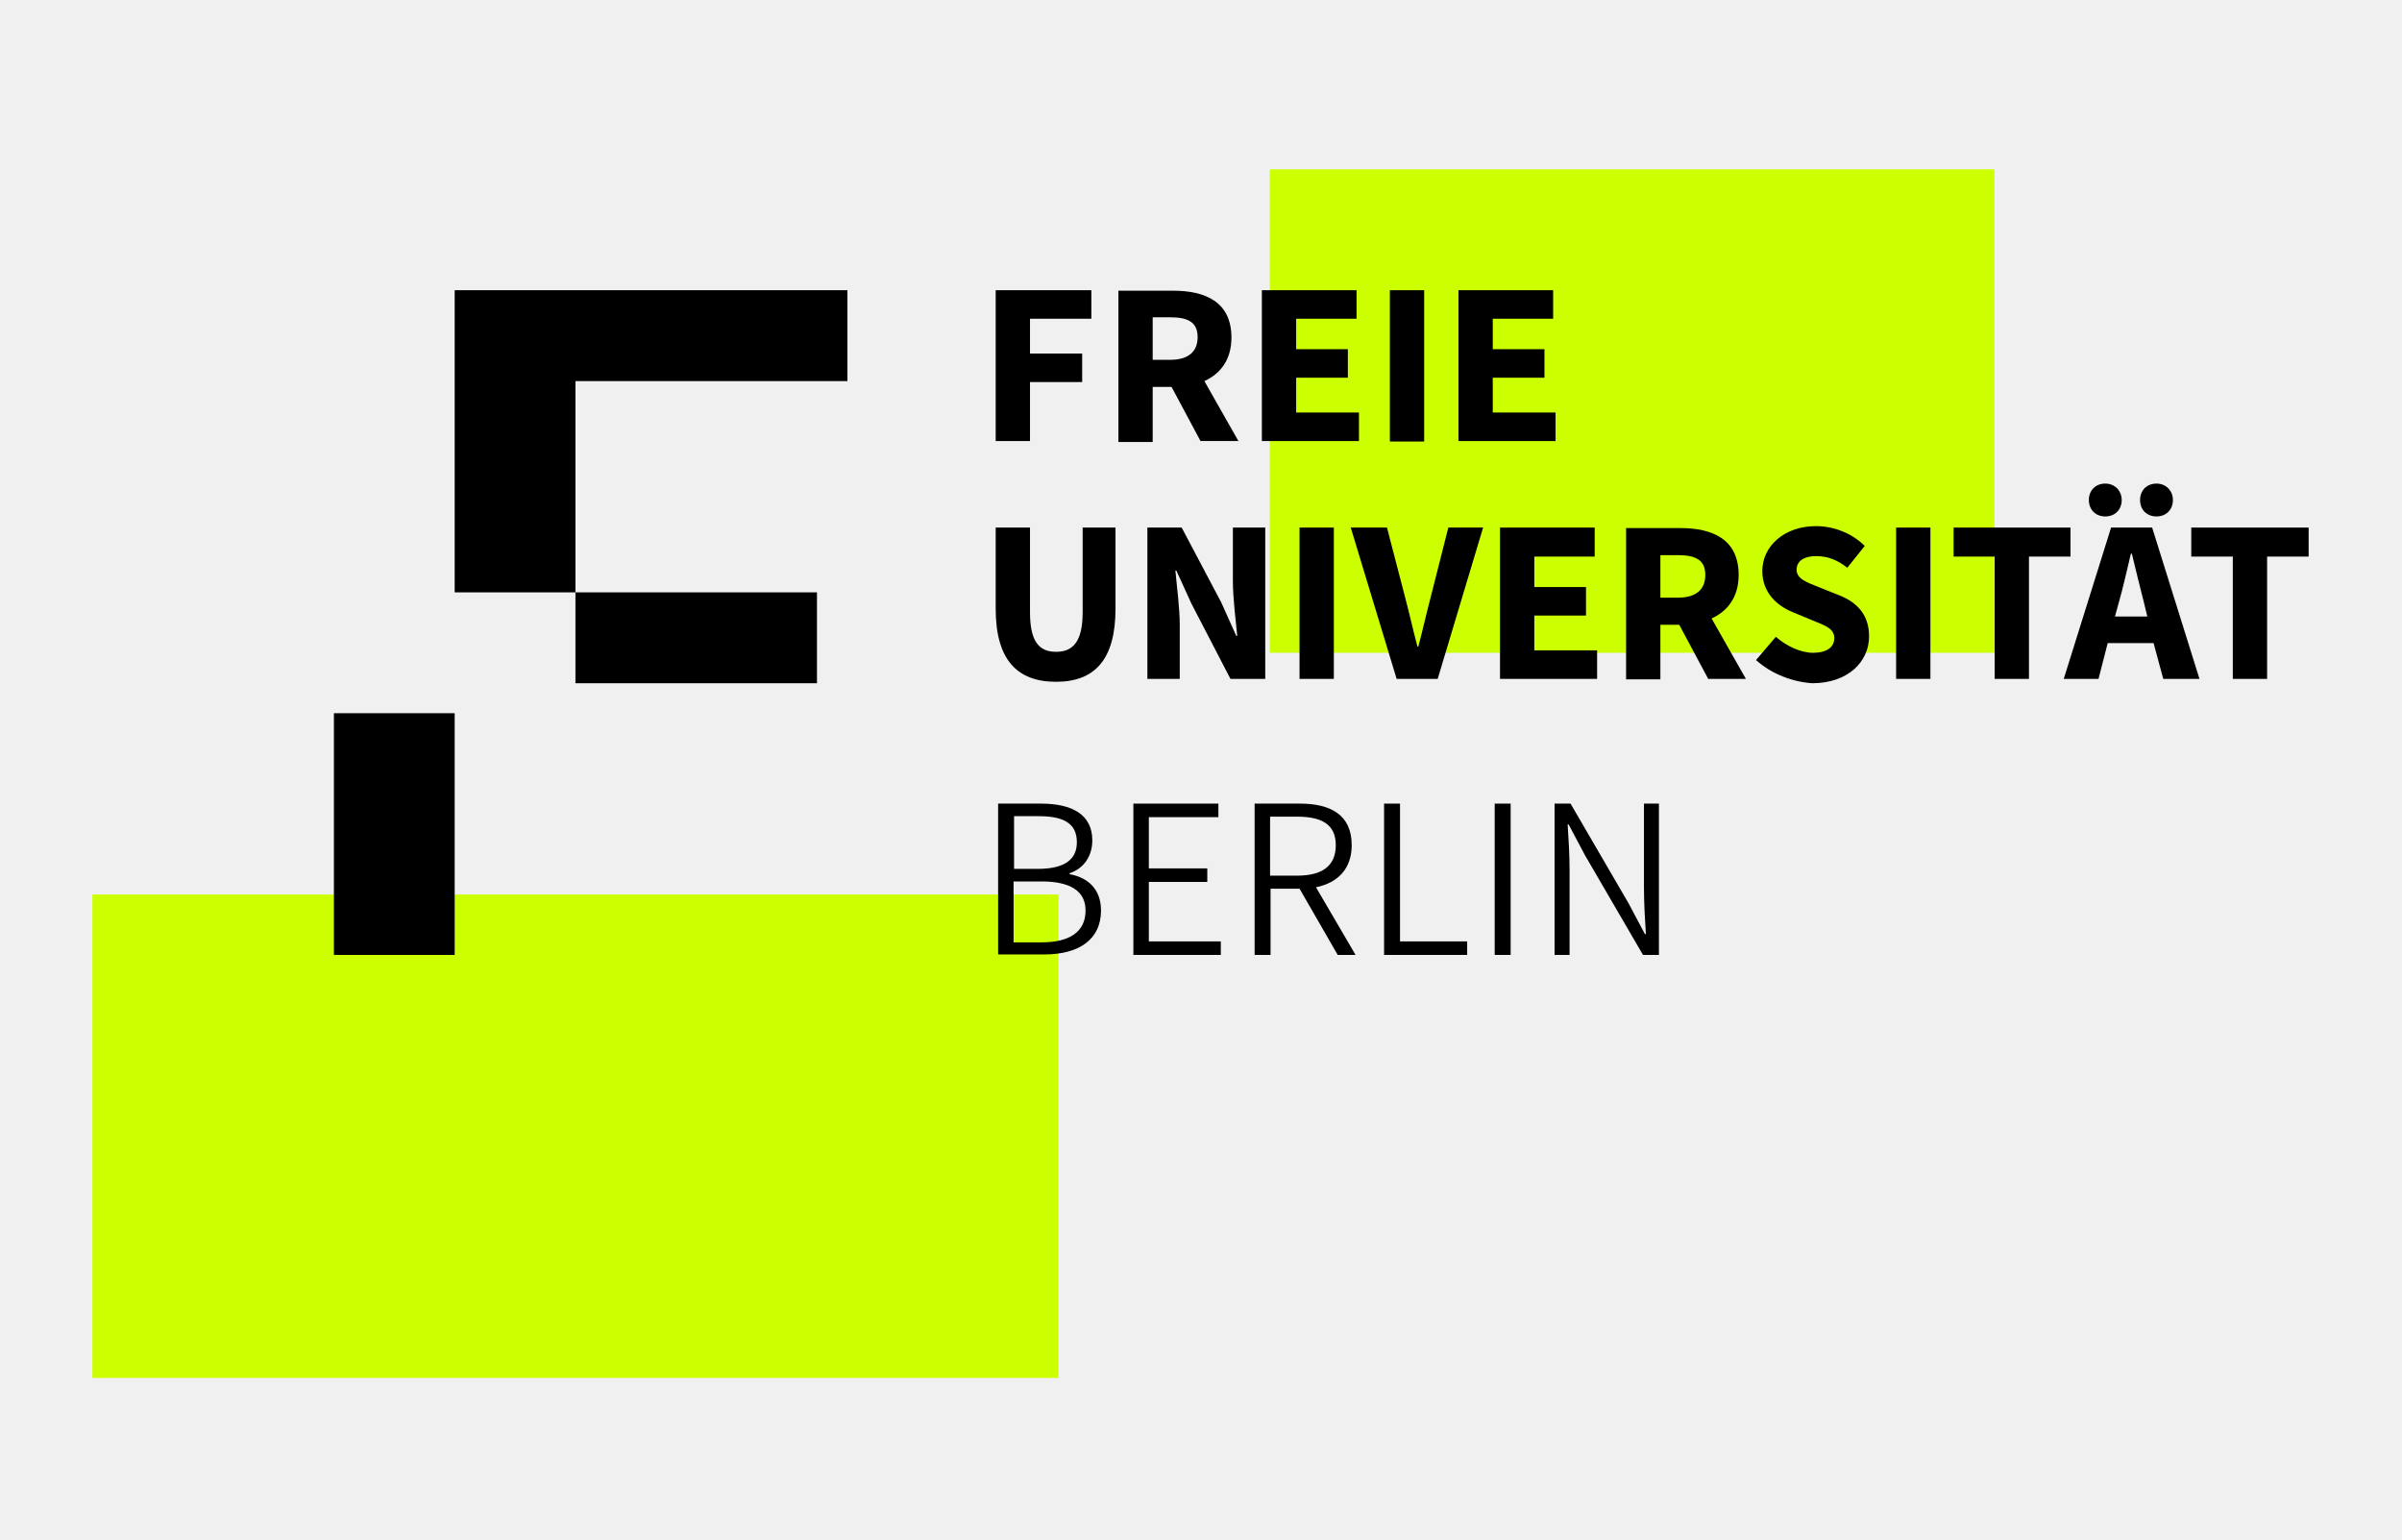
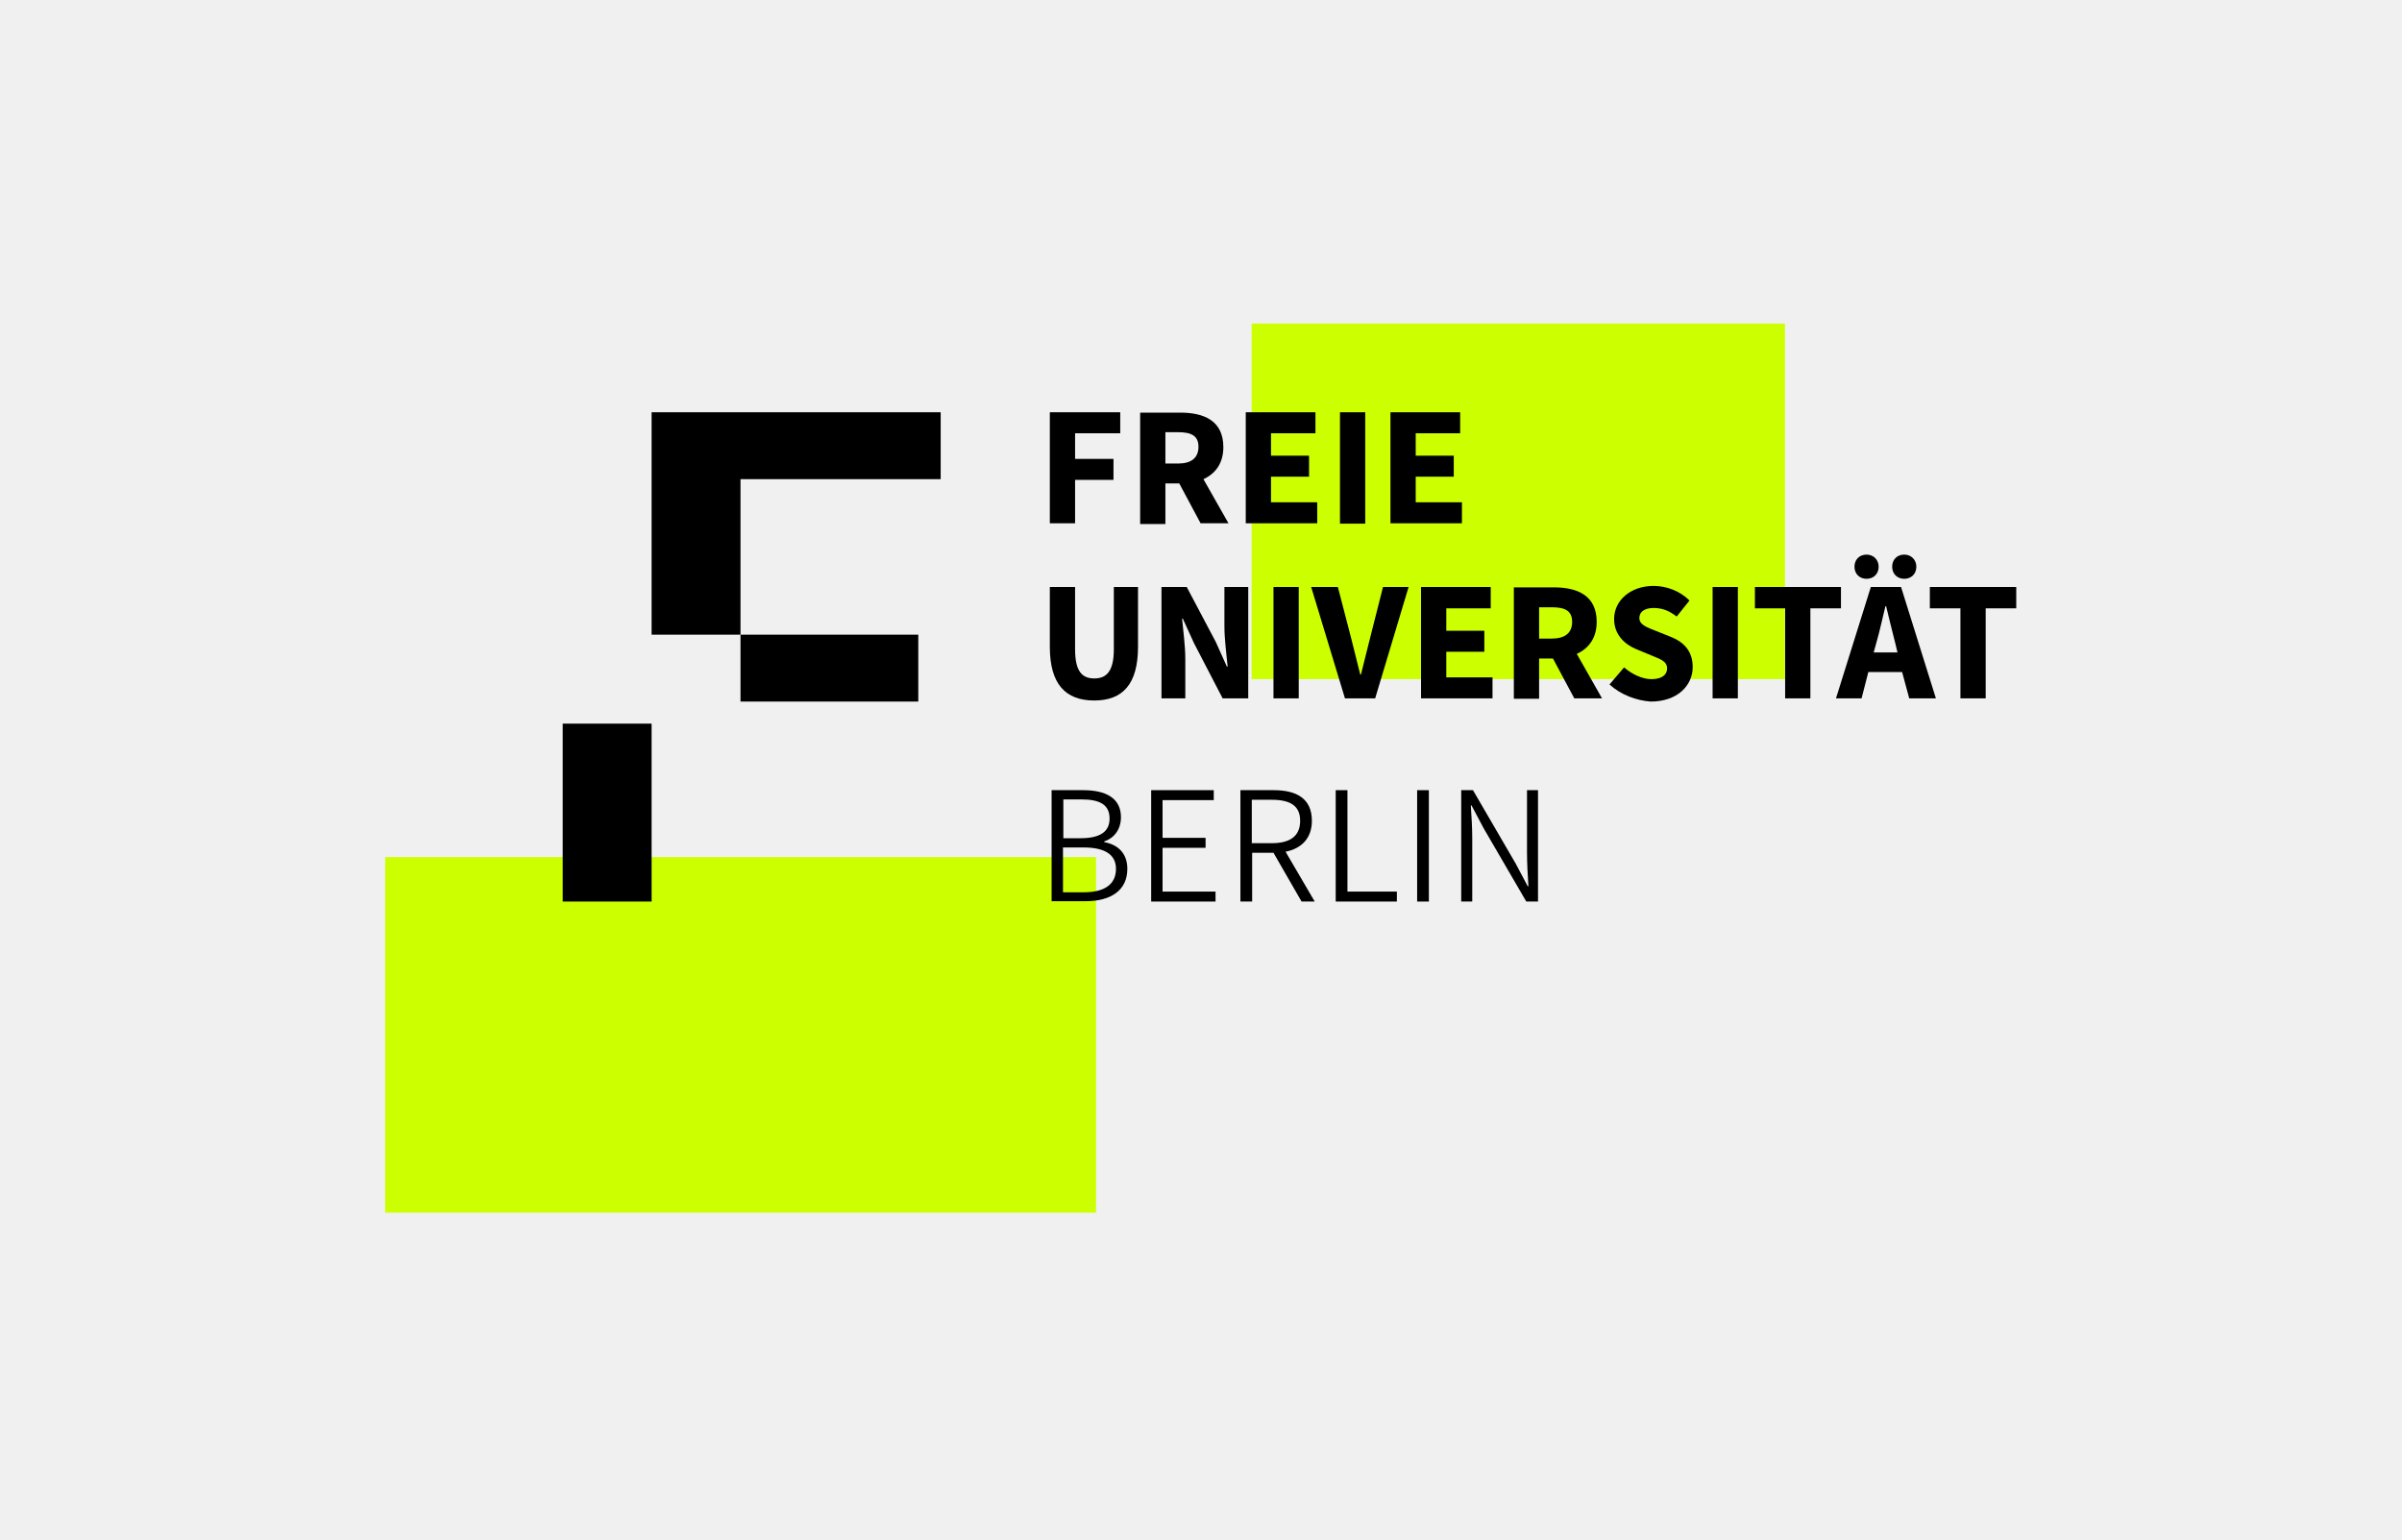
<svg xmlns="http://www.w3.org/2000/svg" width="312" height="200" viewBox="0 0 312 200" fill="none">
-   <g clip-path="url(#clip0_56_333)">
-     <path d="M137.49 116.2H12V179H137.49V116.2Z" fill="#CCFF00" />
-     <path d="M259.059 22H164.941V84.8H259.059V22Z" fill="#CCFF00" />
-     <path d="M59.059 37.7H110.071V49.506H74.745V76.95H59.059V37.7Z" fill="black" />
-     <path d="M74.745 76.95H106.118V88.756H74.745V76.95Z" fill="black" />
-     <path d="M43.373 92.65H59.059V124.05H43.373V92.65Z" fill="black" />
-     <path d="M129.396 37.7H141.757V41.405H133.788V45.927H140.565V49.632H133.788V57.294H129.333V37.7H129.396Z" fill="black" />
-     <path d="M160.894 57.356L156.439 49.506C158.51 48.564 159.953 46.743 159.953 43.854C159.953 39.207 156.565 37.763 152.361 37.763H145.271V57.419H149.725V50.26H152.173L155.937 57.294H160.894V57.356ZM149.725 41.217H151.984C154.306 41.217 155.561 41.845 155.561 43.792C155.561 45.738 154.306 46.743 151.984 46.743H149.725V41.217Z" fill="black" />
-     <path d="M163.906 37.7H176.204V41.405H168.361V45.362H175.075V49.067H168.361V53.588H176.518V57.294H163.906V37.7Z" fill="black" />
-     <path d="M180.533 37.7H184.988V57.356H180.533V37.7Z" fill="black" />
-     <path d="M189.443 37.7H201.741V41.405H193.898V45.362H200.612V49.067H193.898V53.588H202.055V57.294H189.443V37.7Z" fill="black" />
-     <path d="M280.11 67.09C281.365 67.09 282.243 66.211 282.243 64.955C282.243 63.762 281.365 62.82 280.11 62.82C278.855 62.82 277.976 63.699 277.976 64.955C277.976 66.211 278.855 67.09 280.11 67.09Z" fill="black" />
-     <path d="M273.459 67.09C274.714 67.09 275.592 66.211 275.592 64.955C275.592 63.762 274.714 62.82 273.459 62.82C272.204 62.82 271.325 63.699 271.325 64.955C271.325 66.211 272.204 67.09 273.459 67.09Z" fill="black" />
-     <path d="M129.333 79.085V68.535H133.788V79.525C133.788 83.356 134.98 84.674 137.176 84.674C139.373 84.674 140.627 83.356 140.627 79.525V68.535H144.894V79.085C144.894 85.679 142.196 88.568 137.176 88.568C132.094 88.568 129.333 85.679 129.333 79.085Z" fill="black" />
-     <path d="M148.973 68.535H153.49L158.635 78.269L160.58 82.602H160.706C160.518 80.53 160.141 77.766 160.141 75.443V68.535H164.345V88.191H159.827L154.745 78.394L152.8 74.124H152.674C152.863 76.259 153.239 78.897 153.239 81.22V88.191H149.035V68.535H148.973Z" fill="black" />
-     <path d="M168.8 68.535H173.255V88.191H168.8V68.535Z" fill="black" />
-     <path d="M175.451 68.535H180.157L182.541 77.704C183.106 79.839 183.545 81.848 184.11 83.984H184.235C184.8 81.848 185.239 79.839 185.804 77.704L188.126 68.535H192.643L186.745 88.191H181.412L175.451 68.535Z" fill="black" />
-     <path d="M194.839 68.535H207.137V72.303H199.294V76.259H206.008V79.964H199.294V84.486H207.451V88.191H194.839V68.535Z" fill="black" />
-     <path d="M226.776 88.191L222.322 80.341C224.392 79.399 225.835 77.578 225.835 74.689C225.835 70.042 222.447 68.598 218.243 68.598H211.216V88.254H215.671V81.158H218.118L221.882 88.191H226.776ZM215.671 72.114H217.929C220.251 72.114 221.506 72.742 221.506 74.689C221.506 76.636 220.251 77.641 217.929 77.641H215.671V72.114Z" fill="black" />
-     <path d="M228.094 85.742L230.667 82.728C232.047 83.921 233.867 84.8 235.498 84.8C237.318 84.8 238.259 84.046 238.259 82.916C238.259 81.66 237.129 81.283 235.435 80.592L232.863 79.525C230.855 78.708 228.91 77.013 228.91 74.187C228.91 70.921 231.796 68.346 235.875 68.346C238.133 68.346 240.518 69.226 242.212 70.921L239.953 73.747C238.635 72.742 237.443 72.24 235.875 72.24C234.369 72.24 233.365 72.868 233.365 73.998C233.365 75.192 234.62 75.631 236.376 76.322L238.886 77.327C241.271 78.269 242.776 79.902 242.776 82.665C242.776 85.93 240.078 88.756 235.373 88.756C232.8 88.568 230.102 87.563 228.094 85.742Z" fill="black" />
-     <path d="M246.29 68.535H250.745V88.191H246.29V68.535Z" fill="black" />
-     <path d="M259.153 72.303H253.757V68.535H268.941V72.303H263.545V88.191H259.09V72.303H259.153Z" fill="black" />
-     <path d="M280.988 88.191H285.694L279.545 68.535H274.212L268.063 88.191H272.58L273.773 83.544H279.733L280.988 88.191ZM274.714 80.09L275.216 78.269C275.78 76.322 276.282 73.998 276.784 71.926H276.91C277.412 73.998 277.976 76.322 278.478 78.269L278.918 80.09H274.714Z" fill="black" />
-     <path d="M290.024 72.303H284.627V68.535H299.874V72.303H294.478V88.191H290.024V72.303Z" fill="black" />
-     <path d="M129.647 104.394H135.231C139.184 104.394 141.882 105.775 141.882 109.166C141.882 111.176 140.816 112.809 138.933 113.437V113.562C141.38 114.002 143.012 115.572 143.012 118.272C143.012 122.103 140.063 123.987 135.671 123.987H129.647V104.394ZM134.792 112.872C138.431 112.872 139.875 111.553 139.875 109.418C139.875 106.968 138.18 106.026 134.918 106.026H131.718V112.872H134.792ZM135.294 122.417C138.871 122.417 141.004 121.098 141.004 118.272C141.004 115.698 138.933 114.504 135.294 114.504H131.655V122.417H135.294Z" fill="black" />
-     <path d="M147.216 104.394H158.259V106.152H149.224V112.809H156.816V114.567H149.224V122.292H158.573V124.05H147.216V104.394Z" fill="black" />
-     <path d="M176.078 124.05L170.933 115.258C173.757 114.693 175.576 112.872 175.576 109.794C175.576 105.838 172.816 104.394 168.863 104.394H162.965V124.05H165.035V115.446H168.8L173.757 124.05H176.078ZM164.973 106.089H168.486C171.686 106.089 173.506 107.094 173.506 109.794C173.506 112.495 171.749 113.751 168.486 113.751H164.973V106.089Z" fill="black" />
-     <path d="M179.78 104.394H181.851V122.292H190.573V124.05H179.78V104.394Z" fill="black" />
-     <path d="M194.149 104.394H196.22V124.05H194.149V104.394Z" fill="black" />
-     <path d="M201.867 104.394H204L211.529 117.33L213.663 121.35H213.788C213.663 119.403 213.537 117.33 213.537 115.321V104.394H215.482V124.05H213.412L205.882 111.113L203.749 107.094H203.624C203.749 109.041 203.875 110.988 203.875 112.997V124.05H201.929V104.394H201.867Z" fill="black" />
+   <mask id="mask0_106_8" style="mask-type:luminance" maskUnits="userSpaceOnUse" x="50" y="42" width="212" height="116">
+     <path d="M261.987 42H50V157.562H261.987V42Z" fill="white" />
+   </mask>
+   <g mask="url(#mask0_106_8)">
+     <path d="M142.369 111.337H50V157.562H142.369V111.337Z" fill="#CCFF00" />
+     <path d="M231.852 42H162.575V88.225H231.852V42Z" fill="#CCFF00" />
+     <path d="M84.638 53.556H122.187V62.246H96.185V82.447H84.638V53.556Z" fill="black" />
+     <path d="M96.185 82.447H119.277V91.137H96.185V82.447Z" fill="black" />
+     <path d="M73.092 94.003H84.638V117.115H73.092V94.003Z" fill="black" />
+     <path d="M136.411 53.556H145.51V56.283H139.644V59.612H144.632V62.339H139.644V67.978H136.365V53.556H136.411Z" fill="black" />
+     <path d="M159.596 68.025L156.317 62.247C157.841 61.553 158.903 60.213 158.903 58.086C158.903 54.666 156.41 53.602 153.315 53.602H148.096V68.071H151.375V62.801H153.177L155.947 67.978H159.596V68.025ZM151.375 56.145H153.038C154.747 56.145 155.671 56.607 155.671 58.04C155.671 59.473 154.747 60.213 153.038 60.213H151.375V56.145Z" fill="black" />
+     <path d="M161.813 53.556H170.865V56.283H165.092V59.196H170.034V61.923H165.092V65.251H171.096V67.978H161.813V53.556Z" fill="black" />
+     <path d="M174.052 53.556H177.331V68.025H174.052V53.556Z" fill="black" />
+     <path d="M180.61 53.556H189.662V56.283H183.889V59.196H188.831V61.923H183.889V65.251H189.893V67.978H180.61V53.556Z" fill="black" />
+     <path d="M247.347 75.189C248.271 75.189 248.917 74.542 248.917 73.618C248.917 72.739 248.271 72.046 247.347 72.046C246.423 72.046 245.776 72.693 245.776 73.618C245.776 74.542 246.423 75.189 247.347 75.189Z" fill="black" />
+     <path d="M242.451 75.189C243.375 75.189 244.021 74.542 244.021 73.618C244.021 72.739 243.375 72.046 242.451 72.046C241.528 72.046 240.881 72.693 240.881 73.618C240.881 74.542 241.528 75.189 242.451 75.189Z" fill="black" />
+     <path d="M136.365 84.019V76.253H139.644V84.342C139.644 87.162 140.522 88.133 142.138 88.133C143.755 88.133 144.678 87.162 144.678 84.342V76.253H147.819V84.019C147.819 88.872 145.833 90.999 142.138 90.999C138.397 90.999 136.365 88.872 136.365 84.019Z" fill="black" />
+     <path d="M150.821 76.253H154.146L157.933 83.418L159.365 86.607H159.458C159.319 85.082 159.042 83.048 159.042 81.338V76.253H162.136V90.721H158.811L155.07 83.51L153.638 80.367H153.545C153.685 81.939 153.961 83.88 153.961 85.59V90.721H150.867V76.253H150.821Z" fill="black" />
+     <path d="M165.415 76.253H168.694V90.721H165.415V76.253Z" fill="black" />
+     <path d="M170.311 76.253H173.775L175.53 83.002C175.945 84.573 176.269 86.053 176.684 87.624H176.776C177.192 86.053 177.515 84.573 177.931 83.002L179.641 76.253H182.965L178.624 90.721H174.699L170.311 76.253Z" fill="black" />
+     <path d="M184.582 76.253H193.634V79.026H187.861V81.939H192.803V84.666H187.861V87.994H193.865V90.721H184.582V76.253Z" fill="black" />
+     <path d="M208.09 90.721L204.811 84.943C206.335 84.249 207.397 82.909 207.397 80.783C207.397 77.362 204.903 76.299 201.809 76.299H196.636V90.767H199.916V85.544H201.717L204.487 90.721H208.09ZM199.916 78.887H201.578C203.287 78.887 204.21 79.35 204.21 80.783C204.21 82.216 203.287 82.955 201.578 82.955H199.916V78.887Z" fill="black" />
+     <path d="M209.06 88.918L210.954 86.699C211.969 87.578 213.309 88.225 214.509 88.225C215.849 88.225 216.542 87.67 216.542 86.838C216.542 85.913 215.71 85.636 214.463 85.128L212.57 84.342C211.092 83.741 209.66 82.493 209.66 80.413C209.66 78.009 211.785 76.114 214.787 76.114C216.449 76.114 218.205 76.761 219.451 78.009L217.789 80.089C216.819 79.35 215.941 78.98 214.787 78.98C213.678 78.98 212.939 79.442 212.939 80.274C212.939 81.152 213.863 81.476 215.156 81.984L217.003 82.724C218.759 83.417 219.867 84.619 219.867 86.653C219.867 89.057 217.881 91.137 214.417 91.137C212.524 90.998 210.538 90.259 209.06 88.918Z" fill="black" />
+     <path d="M222.453 76.253H225.732V90.721H222.453V76.253Z" fill="black" />
+     <path d="M231.921 79.026H227.949V76.253H239.126V79.026H235.154V90.721H231.875V79.026H231.921Z" fill="black" />
+     <path d="M247.993 90.721H251.457L246.931 76.253H243.006L238.479 90.721H241.804L242.682 87.301H247.069L247.993 90.721ZM243.375 84.758L243.745 83.418C244.16 81.985 244.529 80.275 244.899 78.749H244.991C245.361 80.275 245.776 81.985 246.146 83.418L246.47 84.758H243.375Z" fill="black" />
+     <path d="M254.644 79.026H250.672V76.253H261.894V79.026H257.923V90.721H254.644V79.026Z" fill="black" />
+     <path d="M136.596 102.647H140.706C143.616 102.647 145.602 103.664 145.602 106.16C145.602 107.639 144.817 108.841 143.431 109.304V109.396C145.232 109.72 146.434 110.875 146.434 112.863C146.434 115.682 144.263 117.069 141.03 117.069H136.596V102.647ZM140.383 108.888C143.062 108.888 144.125 107.917 144.125 106.345C144.125 104.542 142.877 103.849 140.476 103.849H138.12V108.888H140.383ZM140.753 115.914C143.386 115.914 144.956 114.943 144.956 112.863C144.956 110.968 143.431 110.089 140.753 110.089H138.074V115.914H140.753Z" fill="black" />
+     <path d="M149.528 102.647H157.656V103.941H151.006V108.841H156.594V110.135H151.006V115.822H157.888V117.116H149.528V102.647Z" fill="black" />
+     <path d="M170.772 117.116L166.985 110.644C169.064 110.228 170.403 108.888 170.403 106.622C170.403 103.71 168.371 102.647 165.462 102.647H161.12V117.116H162.644V110.782H165.415L169.064 117.116H170.772ZM162.598 103.895H165.184C167.54 103.895 168.879 104.635 168.879 106.622C168.879 108.61 167.586 109.535 165.184 109.535H162.598V103.895Z" fill="black" />
+     <path d="M173.497 102.647H175.022V115.822H181.442V117.116H173.497V102.647Z" fill="black" />
+     <path d="M184.074 102.647H185.598V117.116H184.074V102.647Z" fill="black" />
+     <path d="M189.755 102.647H191.325L196.867 112.169L198.437 115.128H198.529C198.437 113.695 198.345 112.169 198.345 110.69V102.647H199.776V117.116H198.253L192.71 107.593L191.14 104.635H191.048C191.14 106.068 191.233 107.501 191.233 108.98V117.116H189.8V102.647H189.755Z" fill="black" />
  </g>
-   <defs>
-     <clipPath id="clip0_56_333">
-       <rect width="288" height="157" fill="white" transform="translate(12 22)" />
-     </clipPath>
-   </defs>
</svg>
